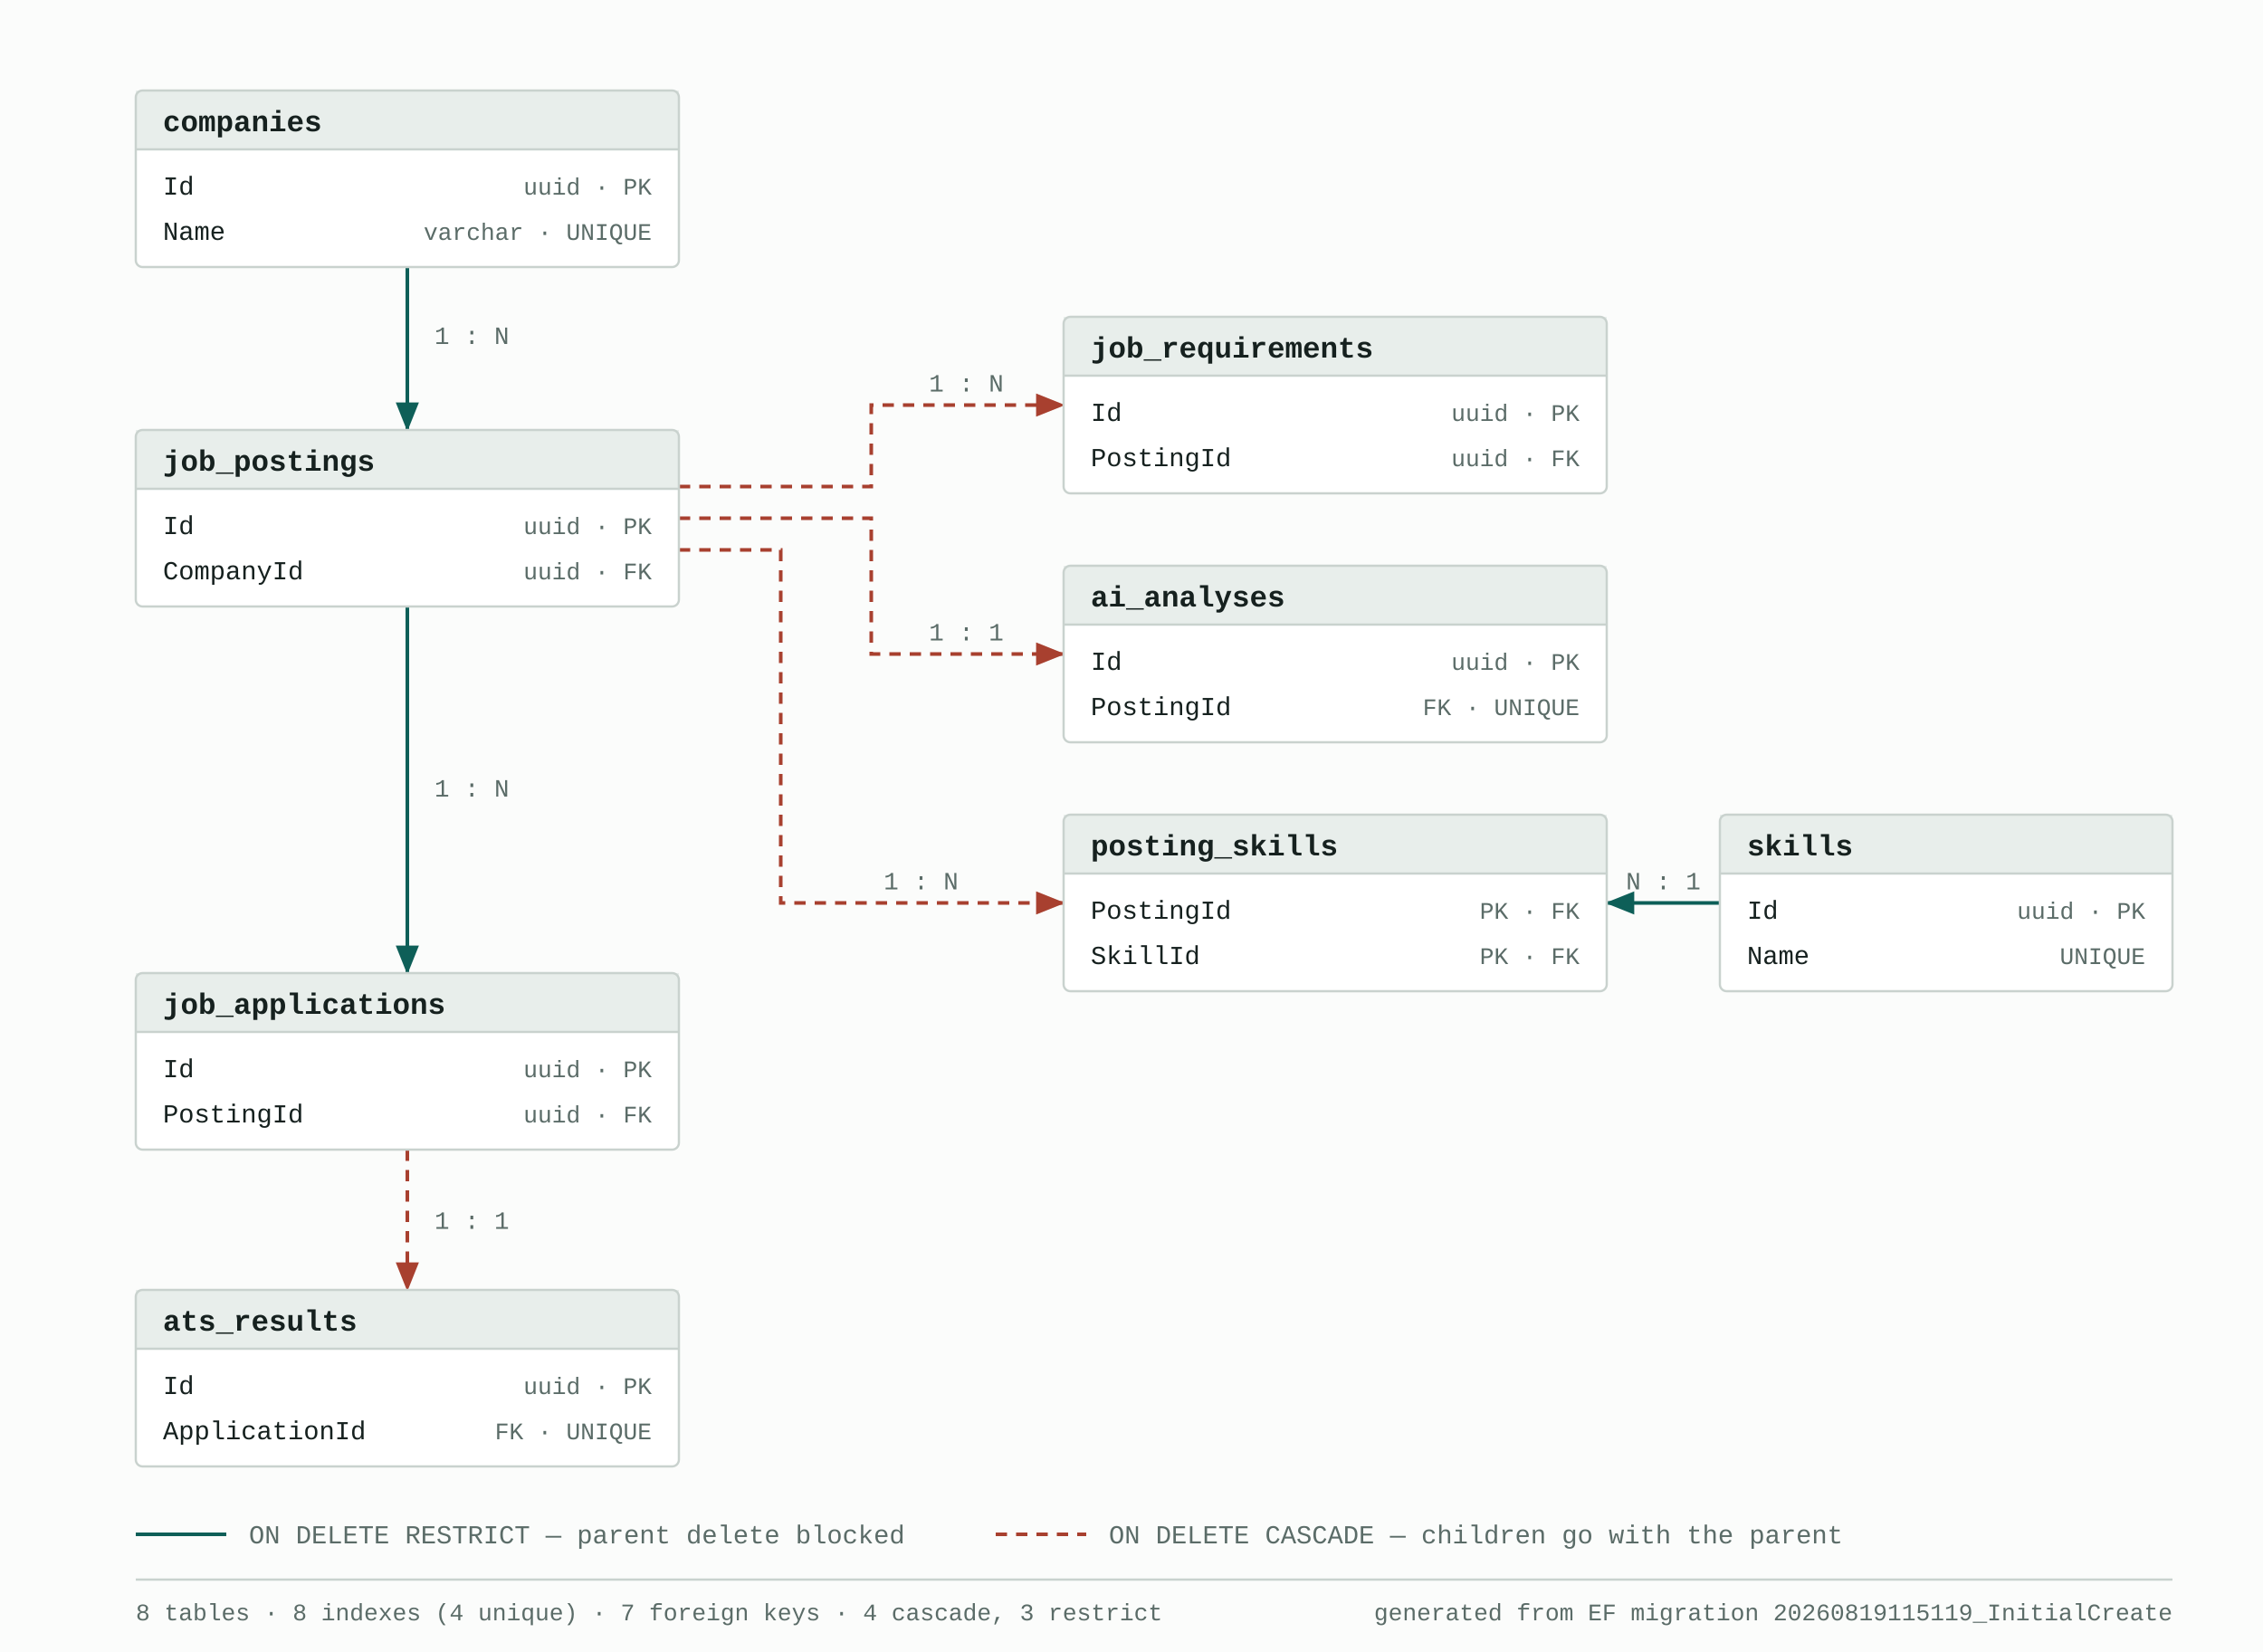
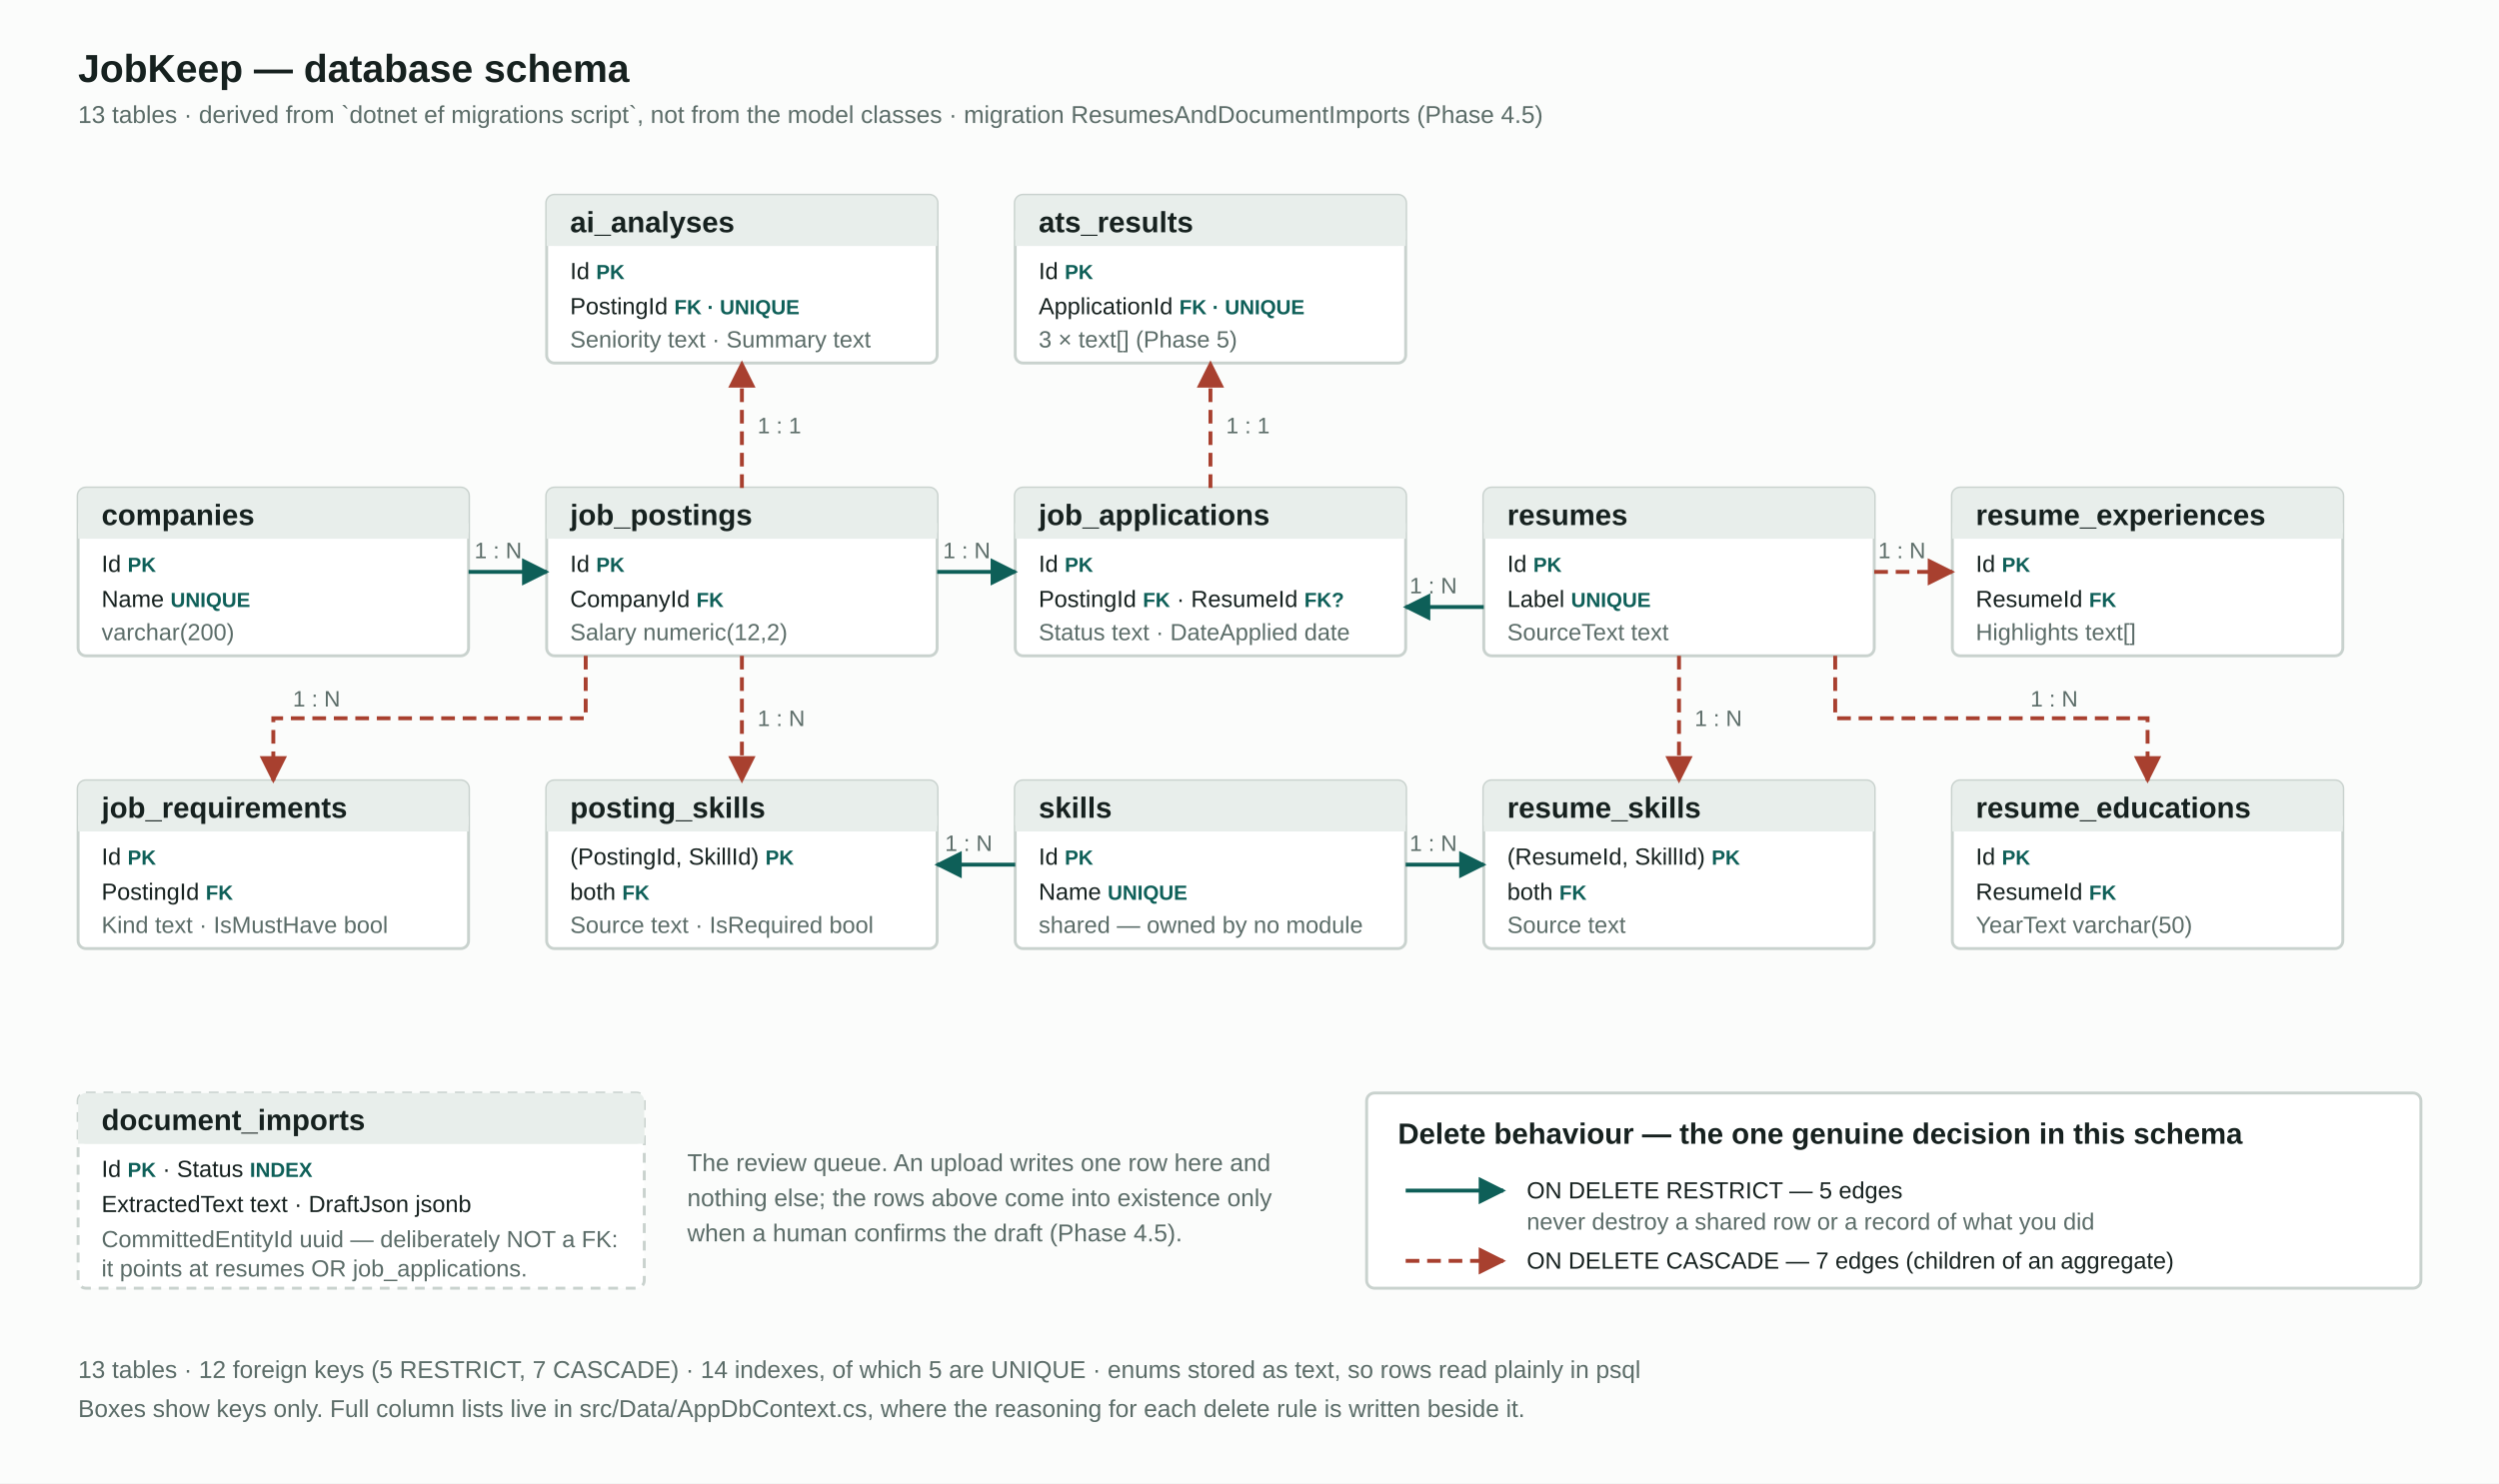
- <svg xmlns="http://www.w3.org/2000/svg" viewBox="0 0 1000 730" width="1000" height="730" role="img" aria-labelledby="t d">
-   <rect x="0" y="0" width="1000" height="730" fill="#FBFCFB" />
+ <svg xmlns="http://www.w3.org/2000/svg" viewBox="0 0 1280 760" width="1280" height="760" role="img" aria-labelledby="erdTitle erdDesc" font-family="'Segoe UI', 'Helvetica Neue', Arial, sans-serif">
+   <rect x="0" y="0" width="1280" height="760" fill="#FBFCFB" />
  <defs>
-     <marker id="ar" viewBox="0 0 10 8" refX="9.5" refY="4" markerWidth="8" markerHeight="7" orient="auto">
-       <polygon points="0,0 10,4 0,8" fill="#0E5F58" />
+     <marker id="restrictArrow" viewBox="0 0 10 10" refX="9" refY="5" markerWidth="7" markerHeight="7" orient="auto-start-reverse">
+       <path d="M 0 0 L 10 5 L 0 10 z" fill="#0E5F58" />
    </marker>
-     <marker id="ac" viewBox="0 0 10 8" refX="9.5" refY="4" markerWidth="8" markerHeight="7" orient="auto">
-       <polygon points="0,0 10,4 0,8" fill="#A8402F" />
+     <marker id="cascadeArrow" viewBox="0 0 10 10" refX="9" refY="5" markerWidth="7" markerHeight="7" orient="auto-start-reverse">
+       <path d="M 0 0 L 10 5 L 0 10 z" fill="#A8402F" />
    </marker>
  </defs>
-   <g font-family="ui-monospace, SFMono-Regular, Consolas, 'Liberation Mono', Menlo, monospace">
-     <path d="M180,118 V190" fill="none" stroke="#0E5F58" stroke-width="1.6" marker-end="url(#ar)" />
-     <path d="M300,215 H385 V179 H470" fill="none" stroke="#A8402F" stroke-width="1.6" stroke-dasharray="5 4" marker-end="url(#ac)" />
-     <path d="M300,229 H385 V289 H470" fill="none" stroke="#A8402F" stroke-width="1.6" stroke-dasharray="5 4" marker-end="url(#ac)" />
-     <path d="M300,243 H345 V399 H470" fill="none" stroke="#A8402F" stroke-width="1.6" stroke-dasharray="5 4" marker-end="url(#ac)" />
-     <path d="M760,399 H710" fill="none" stroke="#0E5F58" stroke-width="1.6" marker-end="url(#ar)" />
-     <path d="M180,268 V430" fill="none" stroke="#0E5F58" stroke-width="1.6" marker-end="url(#ar)" />
-     <path d="M180,508 V570" fill="none" stroke="#A8402F" stroke-width="1.6" stroke-dasharray="5 4" marker-end="url(#ac)" />
-     <g font-size="11" fill="#5B6C68">
-       <text x="192" y="152">1 : N</text>
-       <text x="427" y="173" text-anchor="middle">1 : N</text>
-       <text x="427" y="283" text-anchor="middle">1 : 1</text>
-       <text x="407" y="393" text-anchor="middle">1 : N</text>
-       <text x="735" y="393" text-anchor="middle">N : 1</text>
-       <text x="192" y="352">1 : N</text>
-       <text x="192" y="543">1 : 1</text>
-     </g>
-     <rect x="60" y="40" width="240" height="78" rx="3" fill="#FFFFFF" />
-     <rect x="60" y="40" width="240" height="26" fill="#E8EEEB" />
-     <rect x="60" y="40" width="240" height="78" rx="3" fill="none" stroke="#C9D2CE" />
-     <line x1="60" y1="66" x2="300" y2="66" stroke="#C9D2CE" />
-     <text x="72" y="58" font-size="13" font-weight="600" fill="#16211F">companies</text>
-     <text x="72" y="86" font-size="11.5" fill="#16211F">Id</text>
-     <text x="288" y="86" font-size="10.5" fill="#5B6C68" text-anchor="end">uuid · PK</text>
-     <text x="72" y="106" font-size="11.5" fill="#16211F">Name</text>
-     <text x="288" y="106" font-size="10.5" fill="#5B6C68" text-anchor="end">varchar · UNIQUE</text>
-     <rect x="60" y="190" width="240" height="78" rx="3" fill="#FFFFFF" />
-     <rect x="60" y="190" width="240" height="26" fill="#E8EEEB" />
-     <rect x="60" y="190" width="240" height="78" rx="3" fill="none" stroke="#C9D2CE" />
-     <line x1="60" y1="216" x2="300" y2="216" stroke="#C9D2CE" />
-     <text x="72" y="208" font-size="13" font-weight="600" fill="#16211F">job_postings</text>
-     <text x="72" y="236" font-size="11.5" fill="#16211F">Id</text>
-     <text x="288" y="236" font-size="10.5" fill="#5B6C68" text-anchor="end">uuid · PK</text>
-     <text x="72" y="256" font-size="11.5" fill="#16211F">CompanyId</text>
-     <text x="288" y="256" font-size="10.5" fill="#5B6C68" text-anchor="end">uuid · FK</text>
-     <rect x="60" y="430" width="240" height="78" rx="3" fill="#FFFFFF" />
-     <rect x="60" y="430" width="240" height="26" fill="#E8EEEB" />
-     <rect x="60" y="430" width="240" height="78" rx="3" fill="none" stroke="#C9D2CE" />
-     <line x1="60" y1="456" x2="300" y2="456" stroke="#C9D2CE" />
-     <text x="72" y="448" font-size="13" font-weight="600" fill="#16211F">job_applications</text>
-     <text x="72" y="476" font-size="11.5" fill="#16211F">Id</text>
-     <text x="288" y="476" font-size="10.5" fill="#5B6C68" text-anchor="end">uuid · PK</text>
-     <text x="72" y="496" font-size="11.5" fill="#16211F">PostingId</text>
-     <text x="288" y="496" font-size="10.5" fill="#5B6C68" text-anchor="end">uuid · FK</text>
-     <rect x="60" y="570" width="240" height="78" rx="3" fill="#FFFFFF" />
-     <rect x="60" y="570" width="240" height="26" fill="#E8EEEB" />
-     <rect x="60" y="570" width="240" height="78" rx="3" fill="none" stroke="#C9D2CE" />
-     <line x1="60" y1="596" x2="300" y2="596" stroke="#C9D2CE" />
-     <text x="72" y="588" font-size="13" font-weight="600" fill="#16211F">ats_results</text>
-     <text x="72" y="616" font-size="11.5" fill="#16211F">Id</text>
-     <text x="288" y="616" font-size="10.5" fill="#5B6C68" text-anchor="end">uuid · PK</text>
-     <text x="72" y="636" font-size="11.5" fill="#16211F">ApplicationId</text>
-     <text x="288" y="636" font-size="10.5" fill="#5B6C68" text-anchor="end">FK · UNIQUE</text>
-     <rect x="470" y="140" width="240" height="78" rx="3" fill="#FFFFFF" />
-     <rect x="470" y="140" width="240" height="26" fill="#E8EEEB" />
-     <rect x="470" y="140" width="240" height="78" rx="3" fill="none" stroke="#C9D2CE" />
-     <line x1="470" y1="166" x2="710" y2="166" stroke="#C9D2CE" />
-     <text x="482" y="158" font-size="13" font-weight="600" fill="#16211F">job_requirements</text>
-     <text x="482" y="186" font-size="11.5" fill="#16211F">Id</text>
-     <text x="698" y="186" font-size="10.5" fill="#5B6C68" text-anchor="end">uuid · PK</text>
-     <text x="482" y="206" font-size="11.5" fill="#16211F">PostingId</text>
-     <text x="698" y="206" font-size="10.5" fill="#5B6C68" text-anchor="end">uuid · FK</text>
-     <rect x="470" y="250" width="240" height="78" rx="3" fill="#FFFFFF" />
-     <rect x="470" y="250" width="240" height="26" fill="#E8EEEB" />
-     <rect x="470" y="250" width="240" height="78" rx="3" fill="none" stroke="#C9D2CE" />
-     <line x1="470" y1="276" x2="710" y2="276" stroke="#C9D2CE" />
-     <text x="482" y="268" font-size="13" font-weight="600" fill="#16211F">ai_analyses</text>
-     <text x="482" y="296" font-size="11.5" fill="#16211F">Id</text>
-     <text x="698" y="296" font-size="10.5" fill="#5B6C68" text-anchor="end">uuid · PK</text>
-     <text x="482" y="316" font-size="11.5" fill="#16211F">PostingId</text>
-     <text x="698" y="316" font-size="10.5" fill="#5B6C68" text-anchor="end">FK · UNIQUE</text>
-     <rect x="470" y="360" width="240" height="78" rx="3" fill="#FFFFFF" />
-     <rect x="470" y="360" width="240" height="26" fill="#E8EEEB" />
-     <rect x="470" y="360" width="240" height="78" rx="3" fill="none" stroke="#C9D2CE" />
-     <line x1="470" y1="386" x2="710" y2="386" stroke="#C9D2CE" />
-     <text x="482" y="378" font-size="13" font-weight="600" fill="#16211F">posting_skills</text>
-     <text x="482" y="406" font-size="11.5" fill="#16211F">PostingId</text>
-     <text x="698" y="406" font-size="10.5" fill="#5B6C68" text-anchor="end">PK · FK</text>
-     <text x="482" y="426" font-size="11.5" fill="#16211F">SkillId</text>
-     <text x="698" y="426" font-size="10.5" fill="#5B6C68" text-anchor="end">PK · FK</text>
-     <rect x="760" y="360" width="200" height="78" rx="3" fill="#FFFFFF" />
-     <rect x="760" y="360" width="200" height="26" fill="#E8EEEB" />
-     <rect x="760" y="360" width="200" height="78" rx="3" fill="none" stroke="#C9D2CE" />
-     <line x1="760" y1="386" x2="960" y2="386" stroke="#C9D2CE" />
-     <text x="772" y="378" font-size="13" font-weight="600" fill="#16211F">skills</text>
-     <text x="772" y="406" font-size="11.5" fill="#16211F">Id</text>
-     <text x="948" y="406" font-size="10.5" fill="#5B6C68" text-anchor="end">uuid · PK</text>
-     <text x="772" y="426" font-size="11.5" fill="#16211F">Name</text>
-     <text x="948" y="426" font-size="10.5" fill="#5B6C68" text-anchor="end">UNIQUE</text>
-     <line x1="60" y1="678" x2="100" y2="678" stroke="#0E5F58" stroke-width="1.6" />
-     <text x="110" y="682" font-size="11.5" fill="#5B6C68">ON DELETE RESTRICT — parent delete blocked</text>
-     <line x1="440" y1="678" x2="480" y2="678" stroke="#A8402F" stroke-width="1.6" stroke-dasharray="5 4" />
-     <text x="490" y="682" font-size="11.5" fill="#5B6C68">ON DELETE CASCADE — children go with the parent</text>
-     <line x1="60" y1="698" x2="960" y2="698" stroke="#C9D2CE" />
-     <text x="60" y="716" font-size="10.5" fill="#5B6C68">8 tables · 8 indexes (4 unique) · 7 foreign keys · 4 cascade, 3 restrict</text>
-     <text x="960" y="716" font-size="10.5" fill="#5B6C68" text-anchor="end">generated from EF migration 20260819115119_InitialCreate</text>
-   </g>
+   <style>
+     .tbl   { fill:#FFFFFF; stroke:#C9D2CE; stroke-width:1.5; }
+     .hdr   { fill:#E8EEEB; }
+     .name  { fill:#16211F; font-size:15px; font-weight:600; }
+     .col   { fill:#16211F; font-size:12px; }
+     .type  { fill:#5B6C68; font-size:12px; }
+     .card  { fill:#5B6C68; font-size:11.5px; }
+     .rule  { stroke:#0E5F58; stroke-width:2; fill:none; }
+     .casc  { stroke:#A8402F; stroke-width:2; fill:none; stroke-dasharray:7 4; }
+     .h1    { fill:#16211F; font-size:20px; font-weight:600; }
+     .sub   { fill:#5B6C68; font-size:12.5px; }
+     .tag   { fill:#0E5F58; font-size:10.5px; font-weight:600; }
+   </style>
+   <text class="h1" x="40" y="42">JobKeep — database schema</text>
+   <text class="sub" x="40" y="63">13 tables · derived from `dotnet ef migrations script`, not from the model classes · migration ResumesAndDocumentImports (Phase 4.5)</text>
+   <g>
+     <rect class="tbl" x="280" y="100" width="200" height="86" rx="4" />
+     <rect class="hdr" x="280" y="100" width="200" height="26" rx="4" />
+     <rect class="hdr" x="280" y="118" width="200" height="8" />
+     <text class="name" x="292" y="119">ai_analyses</text>
+     <text class="col" x="292" y="143">Id <tspan class="tag">PK</tspan>
+     </text>
+     <text class="col" x="292" y="161">PostingId <tspan class="tag">FK · UNIQUE</tspan>
+     </text>
+     <text class="type" x="292" y="178">Seniority text · Summary text</text>
+   </g>
+   <g>
+     <rect class="tbl" x="520" y="100" width="200" height="86" rx="4" />
+     <rect class="hdr" x="520" y="100" width="200" height="26" rx="4" />
+     <rect class="hdr" x="520" y="118" width="200" height="8" />
+     <text class="name" x="532" y="119">ats_results</text>
+     <text class="col" x="532" y="143">Id <tspan class="tag">PK</tspan>
+     </text>
+     <text class="col" x="532" y="161">ApplicationId <tspan class="tag">FK · UNIQUE</tspan>
+     </text>
+     <text class="type" x="532" y="178">3 × text[]  (Phase 5)</text>
+   </g>
+   <g>
+     <rect class="tbl" x="40" y="250" width="200" height="86" rx="4" />
+     <rect class="hdr" x="40" y="250" width="200" height="26" rx="4" />
+     <rect class="hdr" x="40" y="268" width="200" height="8" />
+     <text class="name" x="52" y="269">companies</text>
+     <text class="col" x="52" y="293">Id <tspan class="tag">PK</tspan>
+     </text>
+     <text class="col" x="52" y="311">Name <tspan class="tag">UNIQUE</tspan>
+     </text>
+     <text class="type" x="52" y="328">varchar(200)</text>
+   </g>
+   <g>
+     <rect class="tbl" x="280" y="250" width="200" height="86" rx="4" />
+     <rect class="hdr" x="280" y="250" width="200" height="26" rx="4" />
+     <rect class="hdr" x="280" y="268" width="200" height="8" />
+     <text class="name" x="292" y="269">job_postings</text>
+     <text class="col" x="292" y="293">Id <tspan class="tag">PK</tspan>
+     </text>
+     <text class="col" x="292" y="311">CompanyId <tspan class="tag">FK</tspan>
+     </text>
+     <text class="type" x="292" y="328">Salary numeric(12,2)</text>
+   </g>
+   <g>
+     <rect class="tbl" x="520" y="250" width="200" height="86" rx="4" />
+     <rect class="hdr" x="520" y="250" width="200" height="26" rx="4" />
+     <rect class="hdr" x="520" y="268" width="200" height="8" />
+     <text class="name" x="532" y="269">job_applications</text>
+     <text class="col" x="532" y="293">Id <tspan class="tag">PK</tspan>
+     </text>
+     <text class="col" x="532" y="311">PostingId <tspan class="tag">FK</tspan> · ResumeId <tspan class="tag">FK?</tspan>
+     </text>
+     <text class="type" x="532" y="328">Status text · DateApplied date</text>
+   </g>
+   <g>
+     <rect class="tbl" x="760" y="250" width="200" height="86" rx="4" />
+     <rect class="hdr" x="760" y="250" width="200" height="26" rx="4" />
+     <rect class="hdr" x="760" y="268" width="200" height="8" />
+     <text class="name" x="772" y="269">resumes</text>
+     <text class="col" x="772" y="293">Id <tspan class="tag">PK</tspan>
+     </text>
+     <text class="col" x="772" y="311">Label <tspan class="tag">UNIQUE</tspan>
+     </text>
+     <text class="type" x="772" y="328">SourceText text</text>
+   </g>
+   <g>
+     <rect class="tbl" x="1000" y="250" width="200" height="86" rx="4" />
+     <rect class="hdr" x="1000" y="250" width="200" height="26" rx="4" />
+     <rect class="hdr" x="1000" y="268" width="200" height="8" />
+     <text class="name" x="1012" y="269">resume_experiences</text>
+     <text class="col" x="1012" y="293">Id <tspan class="tag">PK</tspan>
+     </text>
+     <text class="col" x="1012" y="311">ResumeId <tspan class="tag">FK</tspan>
+     </text>
+     <text class="type" x="1012" y="328">Highlights text[]</text>
+   </g>
+   <g>
+     <rect class="tbl" x="40" y="400" width="200" height="86" rx="4" />
+     <rect class="hdr" x="40" y="400" width="200" height="26" rx="4" />
+     <rect class="hdr" x="40" y="418" width="200" height="8" />
+     <text class="name" x="52" y="419">job_requirements</text>
+     <text class="col" x="52" y="443">Id <tspan class="tag">PK</tspan>
+     </text>
+     <text class="col" x="52" y="461">PostingId <tspan class="tag">FK</tspan>
+     </text>
+     <text class="type" x="52" y="478">Kind text · IsMustHave bool</text>
+   </g>
+   <g>
+     <rect class="tbl" x="280" y="400" width="200" height="86" rx="4" />
+     <rect class="hdr" x="280" y="400" width="200" height="26" rx="4" />
+     <rect class="hdr" x="280" y="418" width="200" height="8" />
+     <text class="name" x="292" y="419">posting_skills</text>
+     <text class="col" x="292" y="443">(PostingId, SkillId) <tspan class="tag">PK</tspan>
+     </text>
+     <text class="col" x="292" y="461">both <tspan class="tag">FK</tspan>
+     </text>
+     <text class="type" x="292" y="478">Source text · IsRequired bool</text>
+   </g>
+   <g>
+     <rect class="tbl" x="520" y="400" width="200" height="86" rx="4" />
+     <rect class="hdr" x="520" y="400" width="200" height="26" rx="4" />
+     <rect class="hdr" x="520" y="418" width="200" height="8" />
+     <text class="name" x="532" y="419">skills</text>
+     <text class="col" x="532" y="443">Id <tspan class="tag">PK</tspan>
+     </text>
+     <text class="col" x="532" y="461">Name <tspan class="tag">UNIQUE</tspan>
+     </text>
+     <text class="type" x="532" y="478">shared — owned by no module</text>
+   </g>
+   <g>
+     <rect class="tbl" x="760" y="400" width="200" height="86" rx="4" />
+     <rect class="hdr" x="760" y="400" width="200" height="26" rx="4" />
+     <rect class="hdr" x="760" y="418" width="200" height="8" />
+     <text class="name" x="772" y="419">resume_skills</text>
+     <text class="col" x="772" y="443">(ResumeId, SkillId) <tspan class="tag">PK</tspan>
+     </text>
+     <text class="col" x="772" y="461">both <tspan class="tag">FK</tspan>
+     </text>
+     <text class="type" x="772" y="478">Source text</text>
+   </g>
+   <g>
+     <rect class="tbl" x="1000" y="400" width="200" height="86" rx="4" />
+     <rect class="hdr" x="1000" y="400" width="200" height="26" rx="4" />
+     <rect class="hdr" x="1000" y="418" width="200" height="8" />
+     <text class="name" x="1012" y="419">resume_educations</text>
+     <text class="col" x="1012" y="443">Id <tspan class="tag">PK</tspan>
+     </text>
+     <text class="col" x="1012" y="461">ResumeId <tspan class="tag">FK</tspan>
+     </text>
+     <text class="type" x="1012" y="478">YearText varchar(50)</text>
+   </g>
+   <g>
+     <rect class="tbl" x="40" y="560" width="290" height="100" rx="4" stroke-dasharray="5 4" />
+     <rect class="hdr" x="40" y="560" width="290" height="26" rx="4" />
+     <rect class="hdr" x="40" y="578" width="290" height="8" />
+     <text class="name" x="52" y="579">document_imports</text>
+     <text class="col" x="52" y="603">Id <tspan class="tag">PK</tspan> · Status <tspan class="tag">INDEX</tspan>
+     </text>
+     <text class="col" x="52" y="621">ExtractedText text · DraftJson jsonb</text>
+     <text class="type" x="52" y="639">CommittedEntityId uuid — deliberately NOT a FK:</text>
+     <text class="type" x="52" y="654">it points at resumes OR job_applications.</text>
+   </g>
+   <text class="sub" x="352" y="600">The review queue. An upload writes one row here and</text>
+   <text class="sub" x="352" y="618">nothing else; the rows above come into existence only</text>
+   <text class="sub" x="352" y="636">when a human confirms the draft (Phase 4.5).</text>
+   <path class="rule" d="M 240 293 H 280" marker-end="url(#restrictArrow)" />
+   <text class="card" x="243" y="286">1 : N</text>
+   <path class="casc" d="M 380 250 V 186" marker-end="url(#cascadeArrow)" />
+   <text class="card" x="388" y="222">1 : 1</text>
+   <path class="rule" d="M 480 293 H 520" marker-end="url(#restrictArrow)" />
+   <text class="card" x="483" y="286">1 : N</text>
+   <path class="casc" d="M 380 336 V 400" marker-end="url(#cascadeArrow)" />
+   <text class="card" x="388" y="372">1 : N</text>
+   <path class="casc" d="M 300 336 V 368 H 140 V 400" marker-end="url(#cascadeArrow)" />
+   <text class="card" x="150" y="362">1 : N</text>
+   <path class="casc" d="M 620 250 V 186" marker-end="url(#cascadeArrow)" />
+   <text class="card" x="628" y="222">1 : 1</text>
+   <path class="rule" d="M 760 311 H 720" marker-end="url(#restrictArrow)" />
+   <text class="card" x="722" y="304">1 : N</text>
+   <path class="casc" d="M 860 336 V 400" marker-end="url(#cascadeArrow)" />
+   <text class="card" x="868" y="372">1 : N</text>
+   <path class="casc" d="M 960 293 H 1000" marker-end="url(#cascadeArrow)" />
+   <text class="card" x="962" y="286">1 : N</text>
+   <path class="casc" d="M 940 336 V 368 H 1100 V 400" marker-end="url(#cascadeArrow)" />
+   <text class="card" x="1040" y="362">1 : N</text>
+   <path class="rule" d="M 520 443 H 480" marker-end="url(#restrictArrow)" />
+   <text class="card" x="484" y="436">1 : N</text>
+   <path class="rule" d="M 720 443 H 760" marker-end="url(#restrictArrow)" />
+   <text class="card" x="722" y="436">1 : N</text>
+   <g>
+     <rect x="700" y="560" width="540" height="100" rx="4" fill="#FFFFFF" stroke="#C9D2CE" stroke-width="1.5" />
+     <text class="name" x="716" y="586">Delete behaviour — the one genuine decision in this schema</text>
+     <path class="rule" d="M 720 610 H 770" marker-end="url(#restrictArrow)" />
+     <text class="col" x="782" y="614">ON DELETE RESTRICT — 5 edges</text>
+     <text class="type" x="782" y="630">never destroy a shared row or a record of what you did</text>
+     <path class="casc" d="M 720 646 H 770" marker-end="url(#cascadeArrow)" />
+     <text class="col" x="782" y="650">ON DELETE CASCADE — 7 edges (children of an aggregate)</text>
+   </g>
+   <text class="sub" x="40" y="706">13 tables · 12 foreign keys (5 RESTRICT, 7 CASCADE) · 14 indexes, of which 5 are UNIQUE · enums stored as text, so rows read plainly in psql</text>
+   <text class="sub" x="40" y="726">Boxes show keys only. Full column lists live in src/Data/AppDbContext.cs, where the reasoning for each delete rule is written beside it.</text>
</svg>
